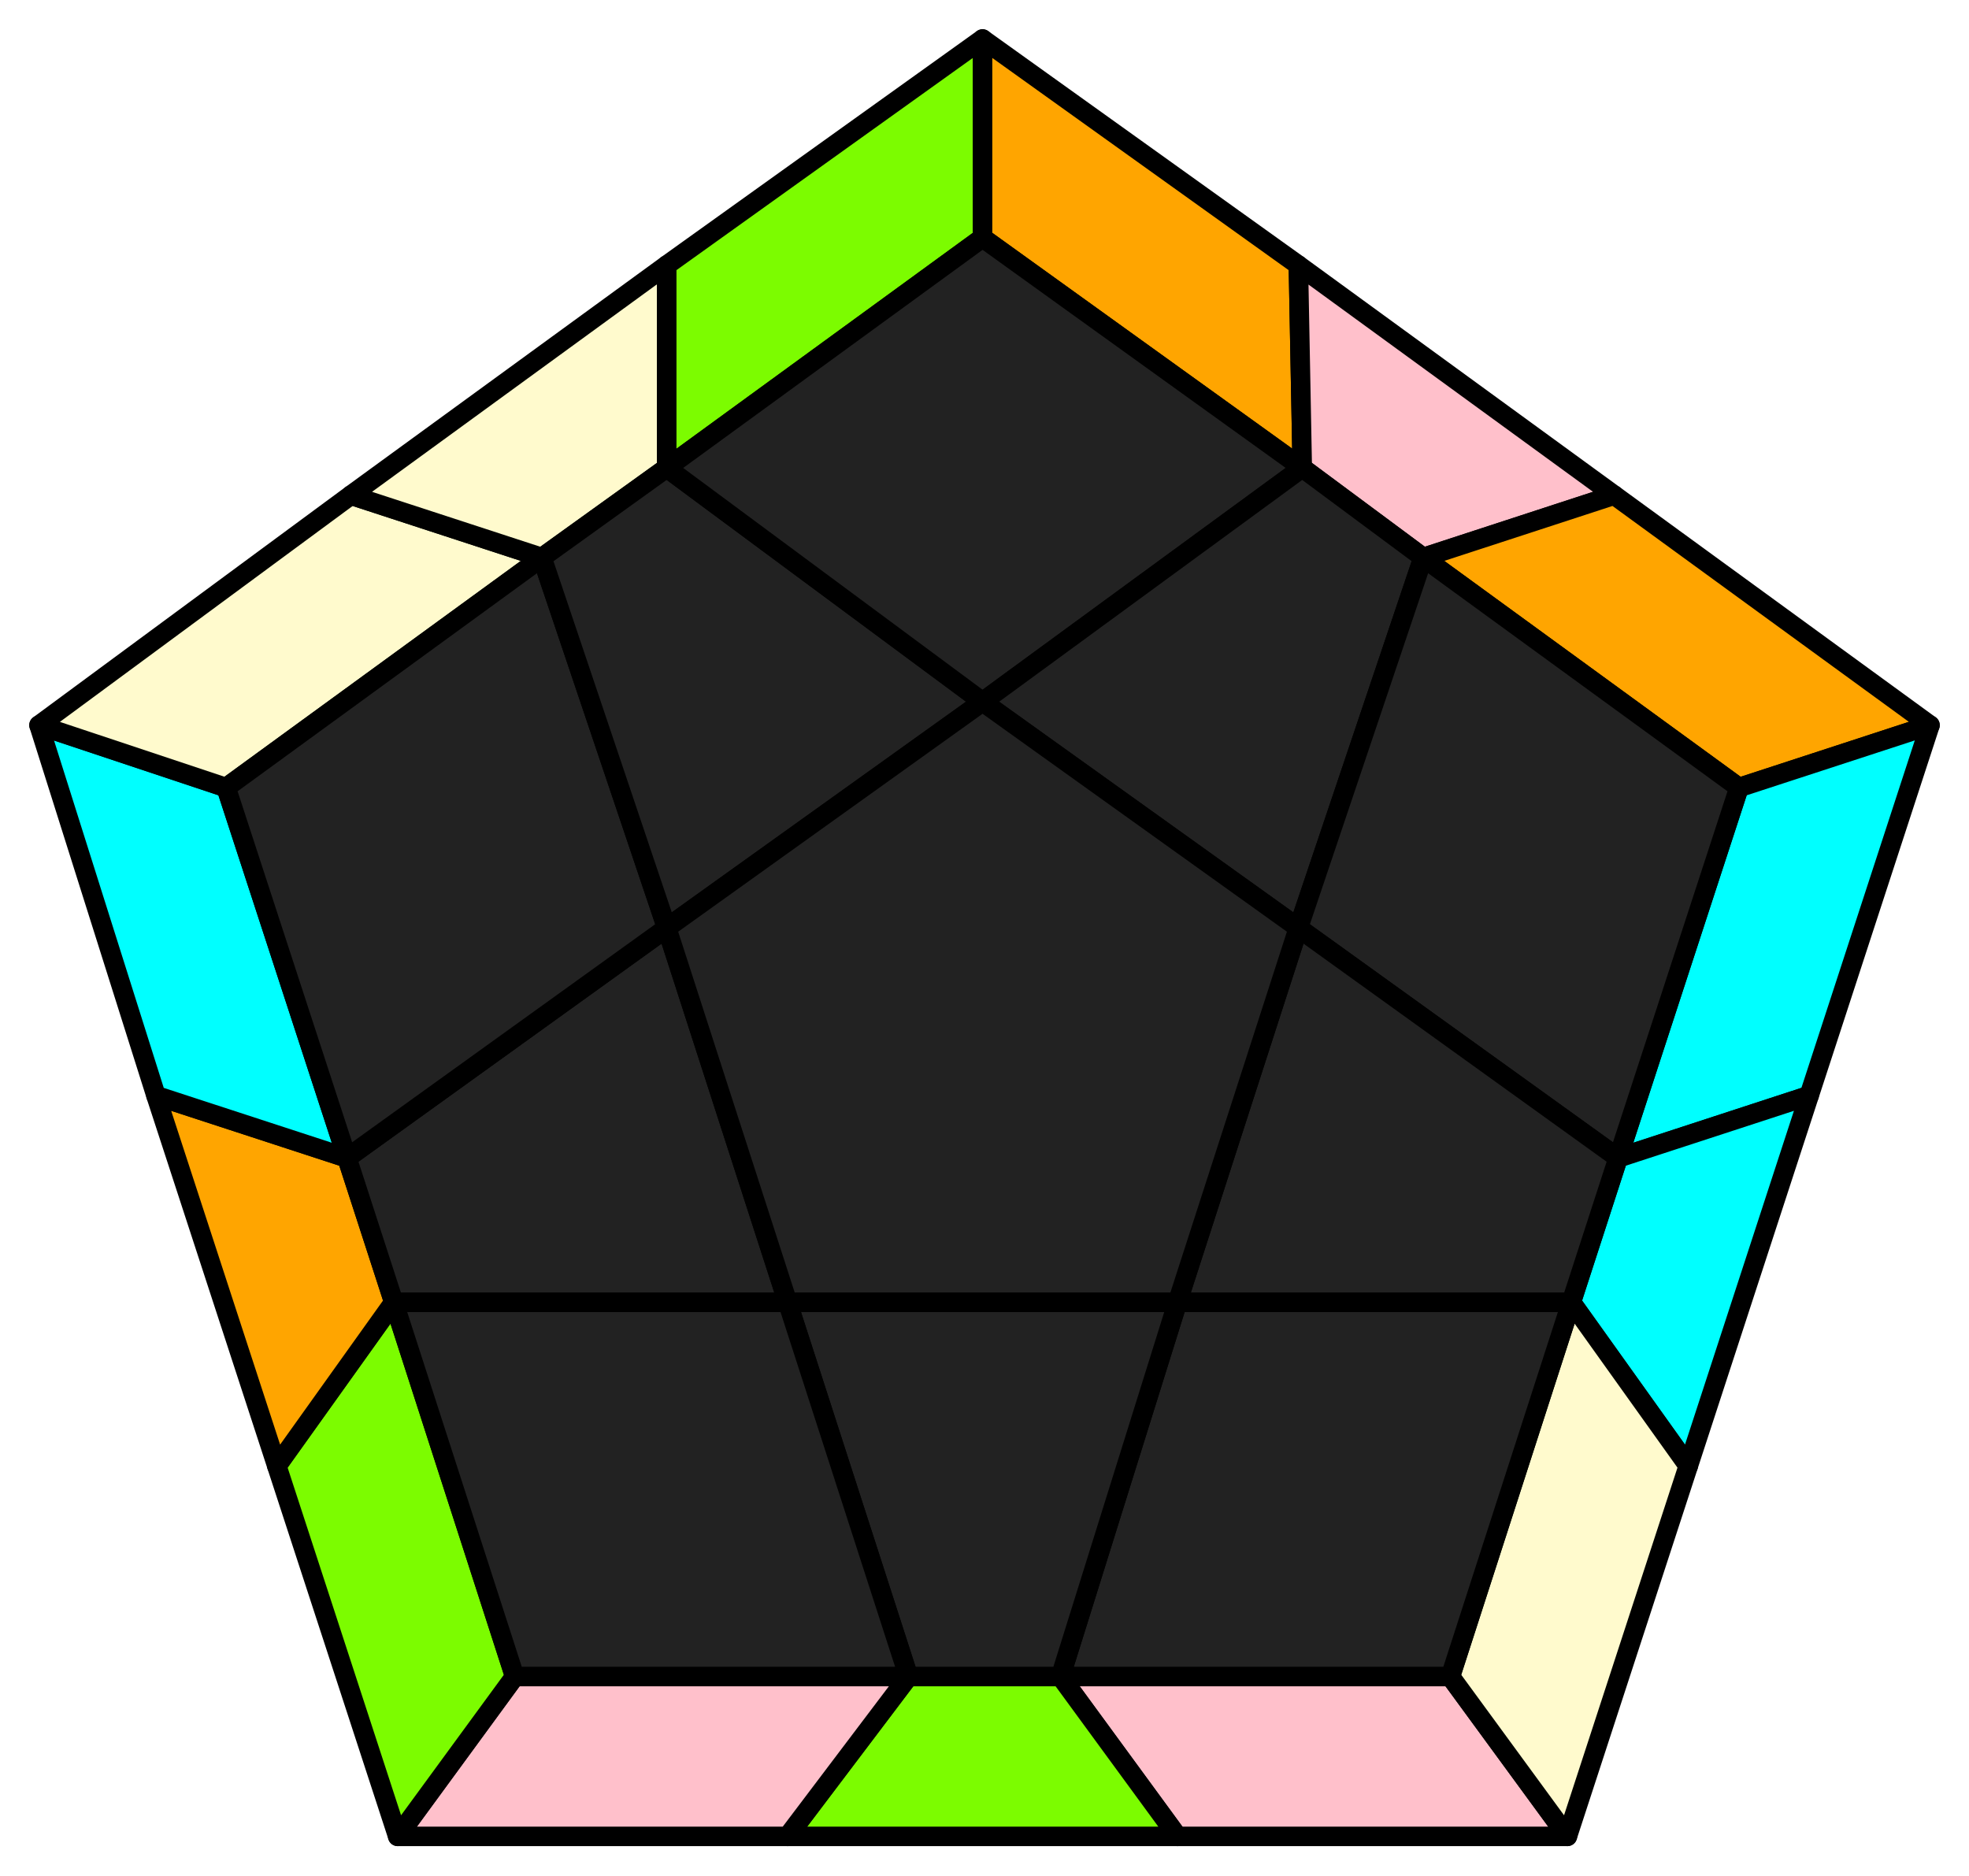
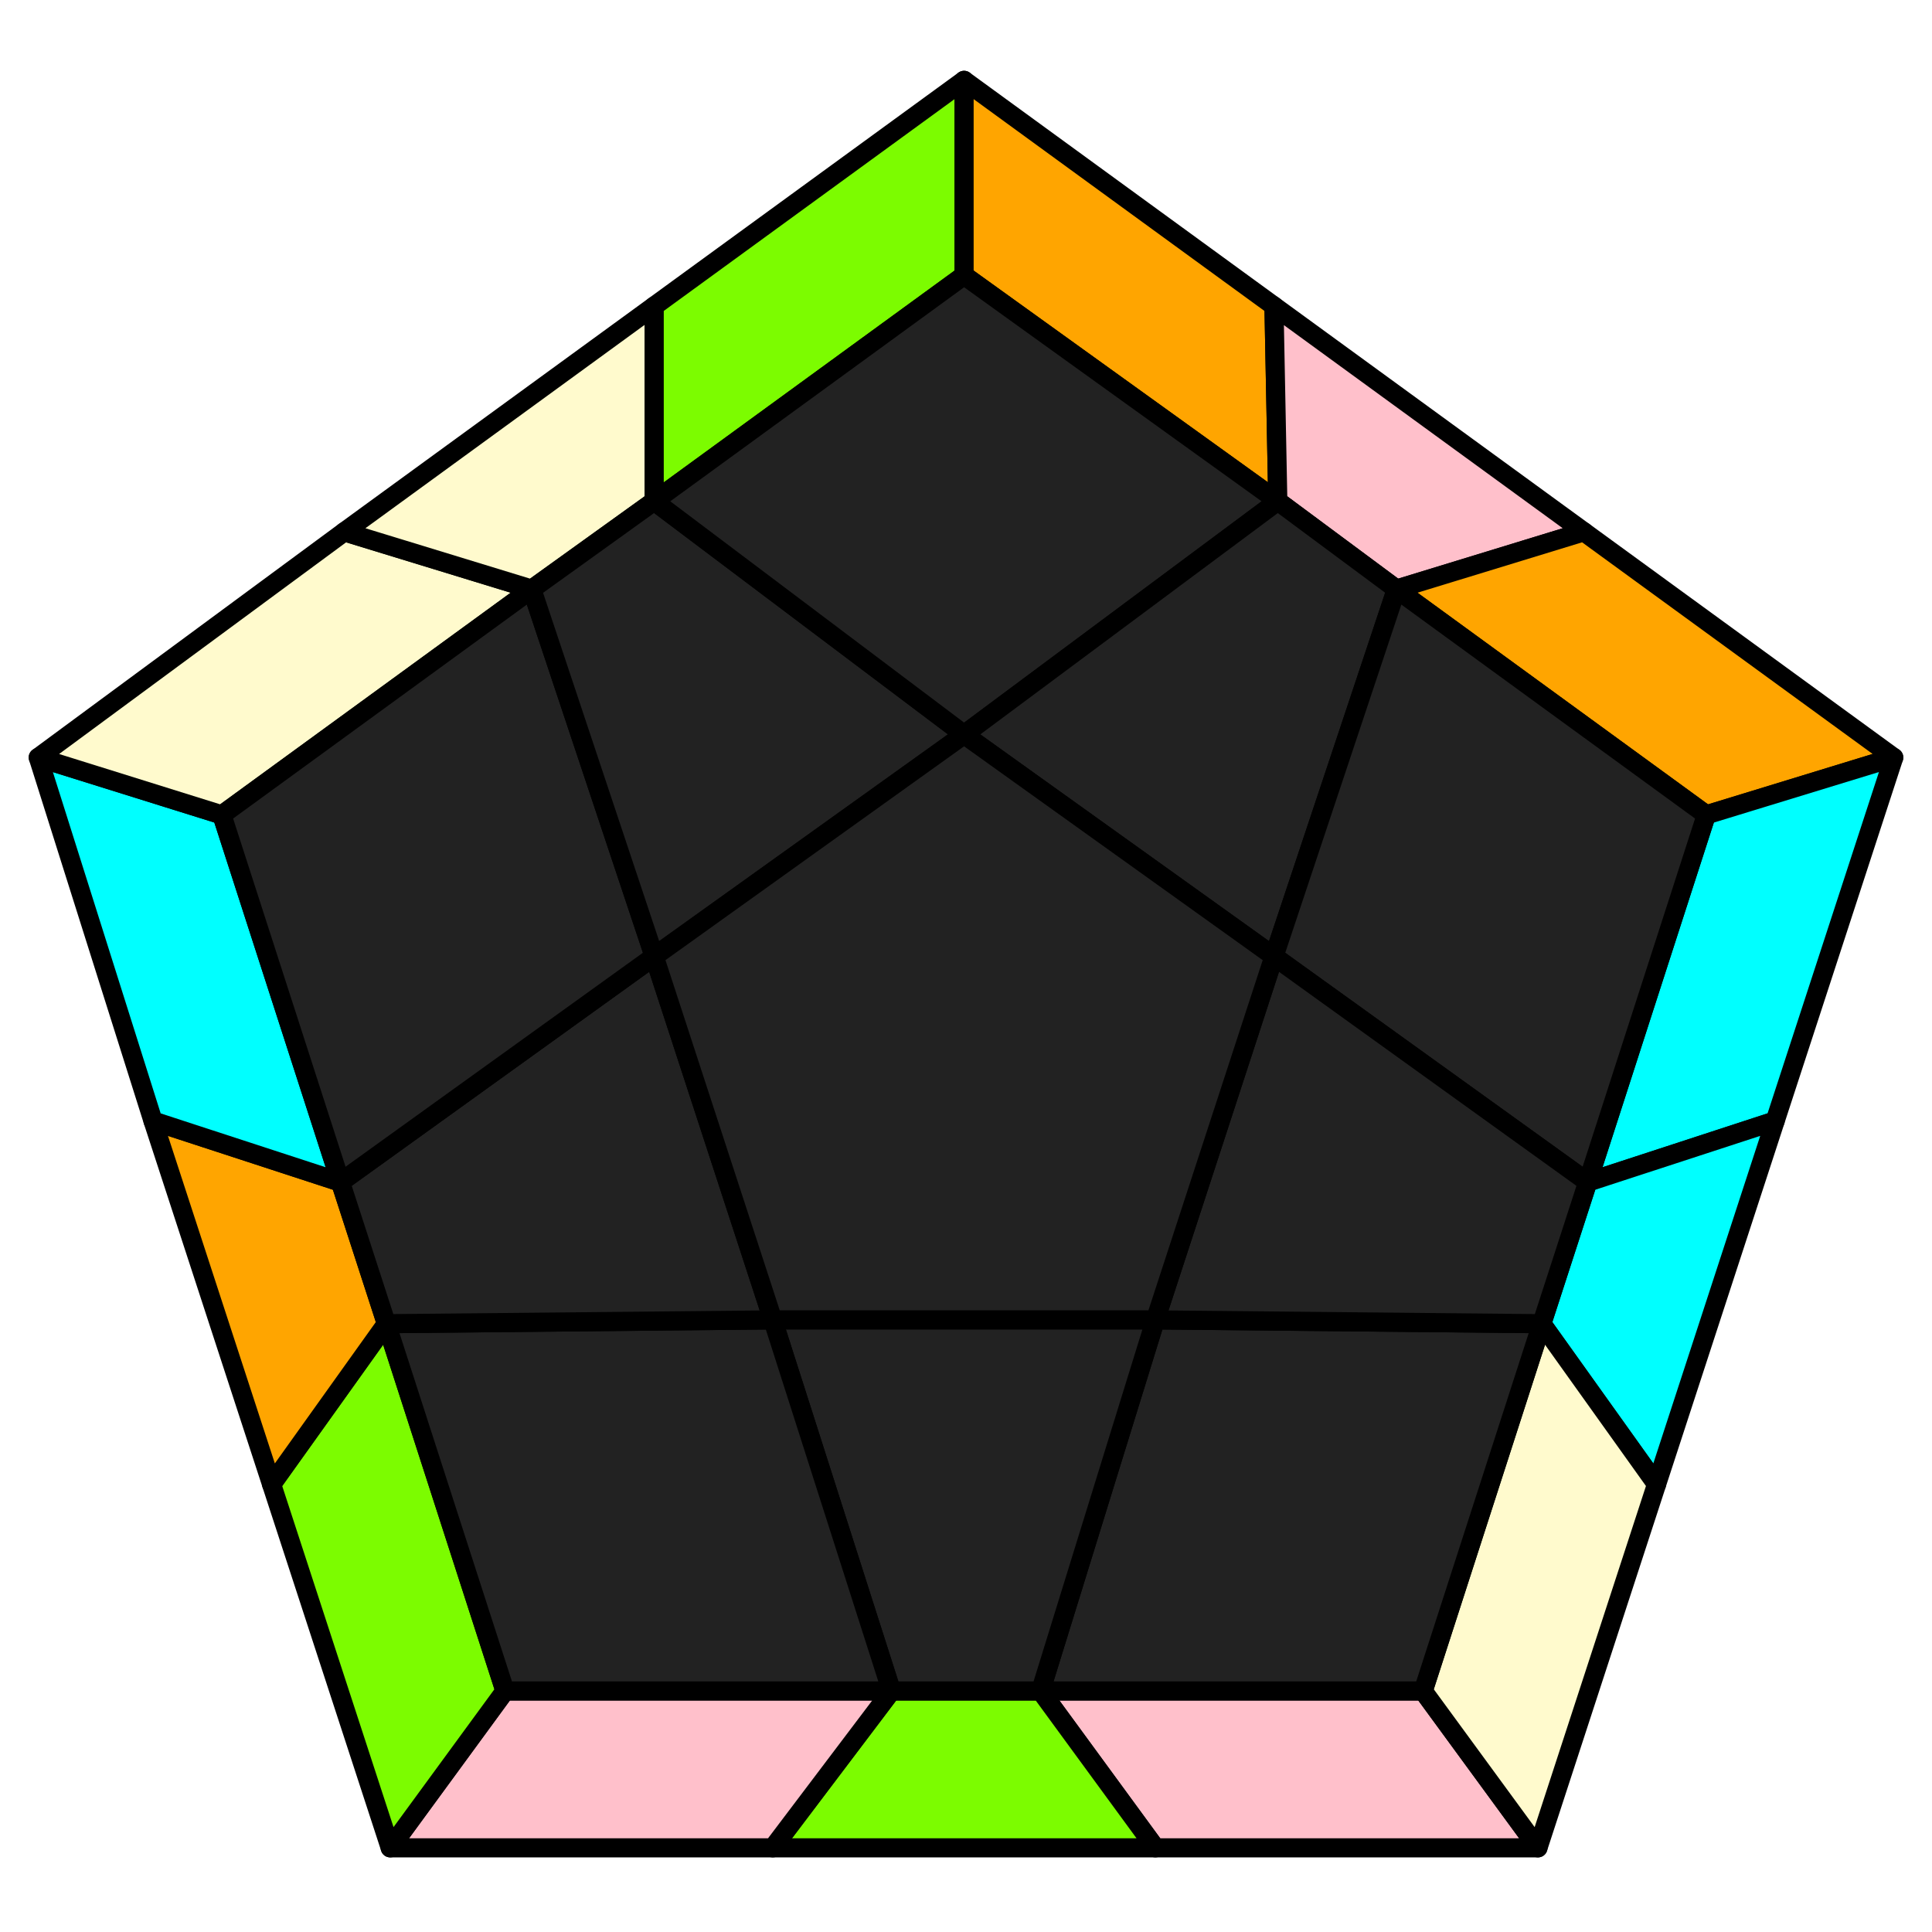
- <svg xmlns="http://www.w3.org/2000/svg" id="98" width="505" height="481">
+ <svg xmlns="http://www.w3.org/2000/svg" id="98" viewBox="0 0 505 505">
  <style>
polygon { stroke: black; stroke-width: 5px; stroke-linejoin: round;}
.green {fill: #7cfc00;}
.orange {fill: #ffa500;}
.blue {fill: #00ffff;}
.beige {fill: #fffacd;}
.pink {fill: #ffc0cb;}
.grey {fill: #222;}
</style>
-   <polygon class="pink" points="402 471 302 471 272 430 372 430" />
-   <polygon class="green" points="302 471 202 471 233 430 272 430" />
-   <polygon class="pink" points="202 471 102 471 132 430 233 430" />
-   <polygon class="green" points="102 471 71 376 101 334 132 430" />
-   <polygon class="orange" points="71 376 40 281 89 297 101 334" />
-   <polygon class="blue" points="40 281 10 186 58 202 89 297" />
-   <polygon class="beige" points="10 186 90 127 139 143 58 202" />
-   <polygon class="beige" points="90 127 171 68 171 120 139 143" />
-   <polygon class="green" points="171 68 252 10 252 61 171 120" />
-   <polygon class="orange" points="252 10 333 68 334 120 252 61" />
-   <polygon class="pink" points="333 68 414 127 365 143 334 120" />
-   <polygon class="orange" points="414 127 495 186 446 202 365 143" />
-   <polygon class="blue" points="495 186 464 281 415 297 446 202" />
-   <polygon class="blue" points="464 281 433 376 403 334 415 297" />
-   <polygon class="beige" points="433 376 402 471 372 430 403 334" />
-   <polygon class="grey" points="372 430 272 430 302 334 403 334" />
-   <polygon class="grey" points="272 430 233 430 202 334 302 334" />
-   <polygon class="grey" points="132 430 101 334 202 334 233 430" />
-   <polygon class="grey" points="101 334 89 297 171 238 202 334" />
-   <polygon class="grey" points="58 202 139 143 171 238 89 297" />
-   <polygon class="grey" points="139 143 171 120 252 180 171 238" />
-   <polygon class="grey" points="252 61 334 120 252 180 171 120" />
-   <polygon class="grey" points="334 120 365 143 333 238 252 180" />
-   <polygon class="grey" points="446 202 415 297 333 238 365 143" />
-   <polygon class="grey" points="415 297 403 334 302 334 333 238" />
-   <polygon class="grey" points="302 334 202 334 171 238 252 180 333 238" />
+   <polygon class="pink" points="402 483 302 483 272 442 372 442" />
+   <polygon class="green" points="302 483 202 483 233 442 272 442" />
+   <polygon class="pink" points="202 483 102 483 132 442 233 442" />
+   <polygon class="green" points="102 483 71 388 101 346 132 442" />
+   <polygon class="orange" points="71 388 40 293 89 309 101 346" />
+   <polygon class="blue" points="40 293 10 198 58 213 89 309" />
+   <polygon class="beige" points="10 198 90 139 139 154 58 213" />
+   <polygon class="beige" points="90 139 171 80 171 131 139 154" />
+   <polygon class="green" points="171 80 252 21 252 72 171 131" />
+   <polygon class="orange" points="252 21 333 80 334 131 252 72" />
+   <polygon class="pink" points="333 80 414 139 365 154 334 131" />
+   <polygon class="orange" points="414 139 495 198 446 213 365 154" />
+   <polygon class="blue" points="495 198 464 293 415 309 446 213" />
+   <polygon class="blue" points="464 293 433 388 403 346 415 309" />
+   <polygon class="beige" points="433 388 402 483 372 442 403 346" />
+   <polygon class="grey" points="372 442 272 442 302 345 403 346" />
+   <polygon class="grey" points="272 442 233 442 202 345 302 345" />
+   <polygon class="grey" points="132 442 101 346 202 345 233 442" />
+   <polygon class="grey" points="101 346 89 309 171 250 202 345" />
+   <polygon class="grey" points="58 213 139 154 171 250 89 309" />
+   <polygon class="grey" points="139 154 171 131 252 192 171 250" />
+   <polygon class="grey" points="252 72 334 131 252 192 171 131" />
+   <polygon class="grey" points="334 131 365 154 333 250 252 192" />
+   <polygon class="grey" points="446 213 415 309 333 250 365 154" />
+   <polygon class="grey" points="415 309 403 346 302 345 333 250" />
+   <polygon class="grey" points="302 345 202 345 171 250 252 192 333 250" />
</svg>
